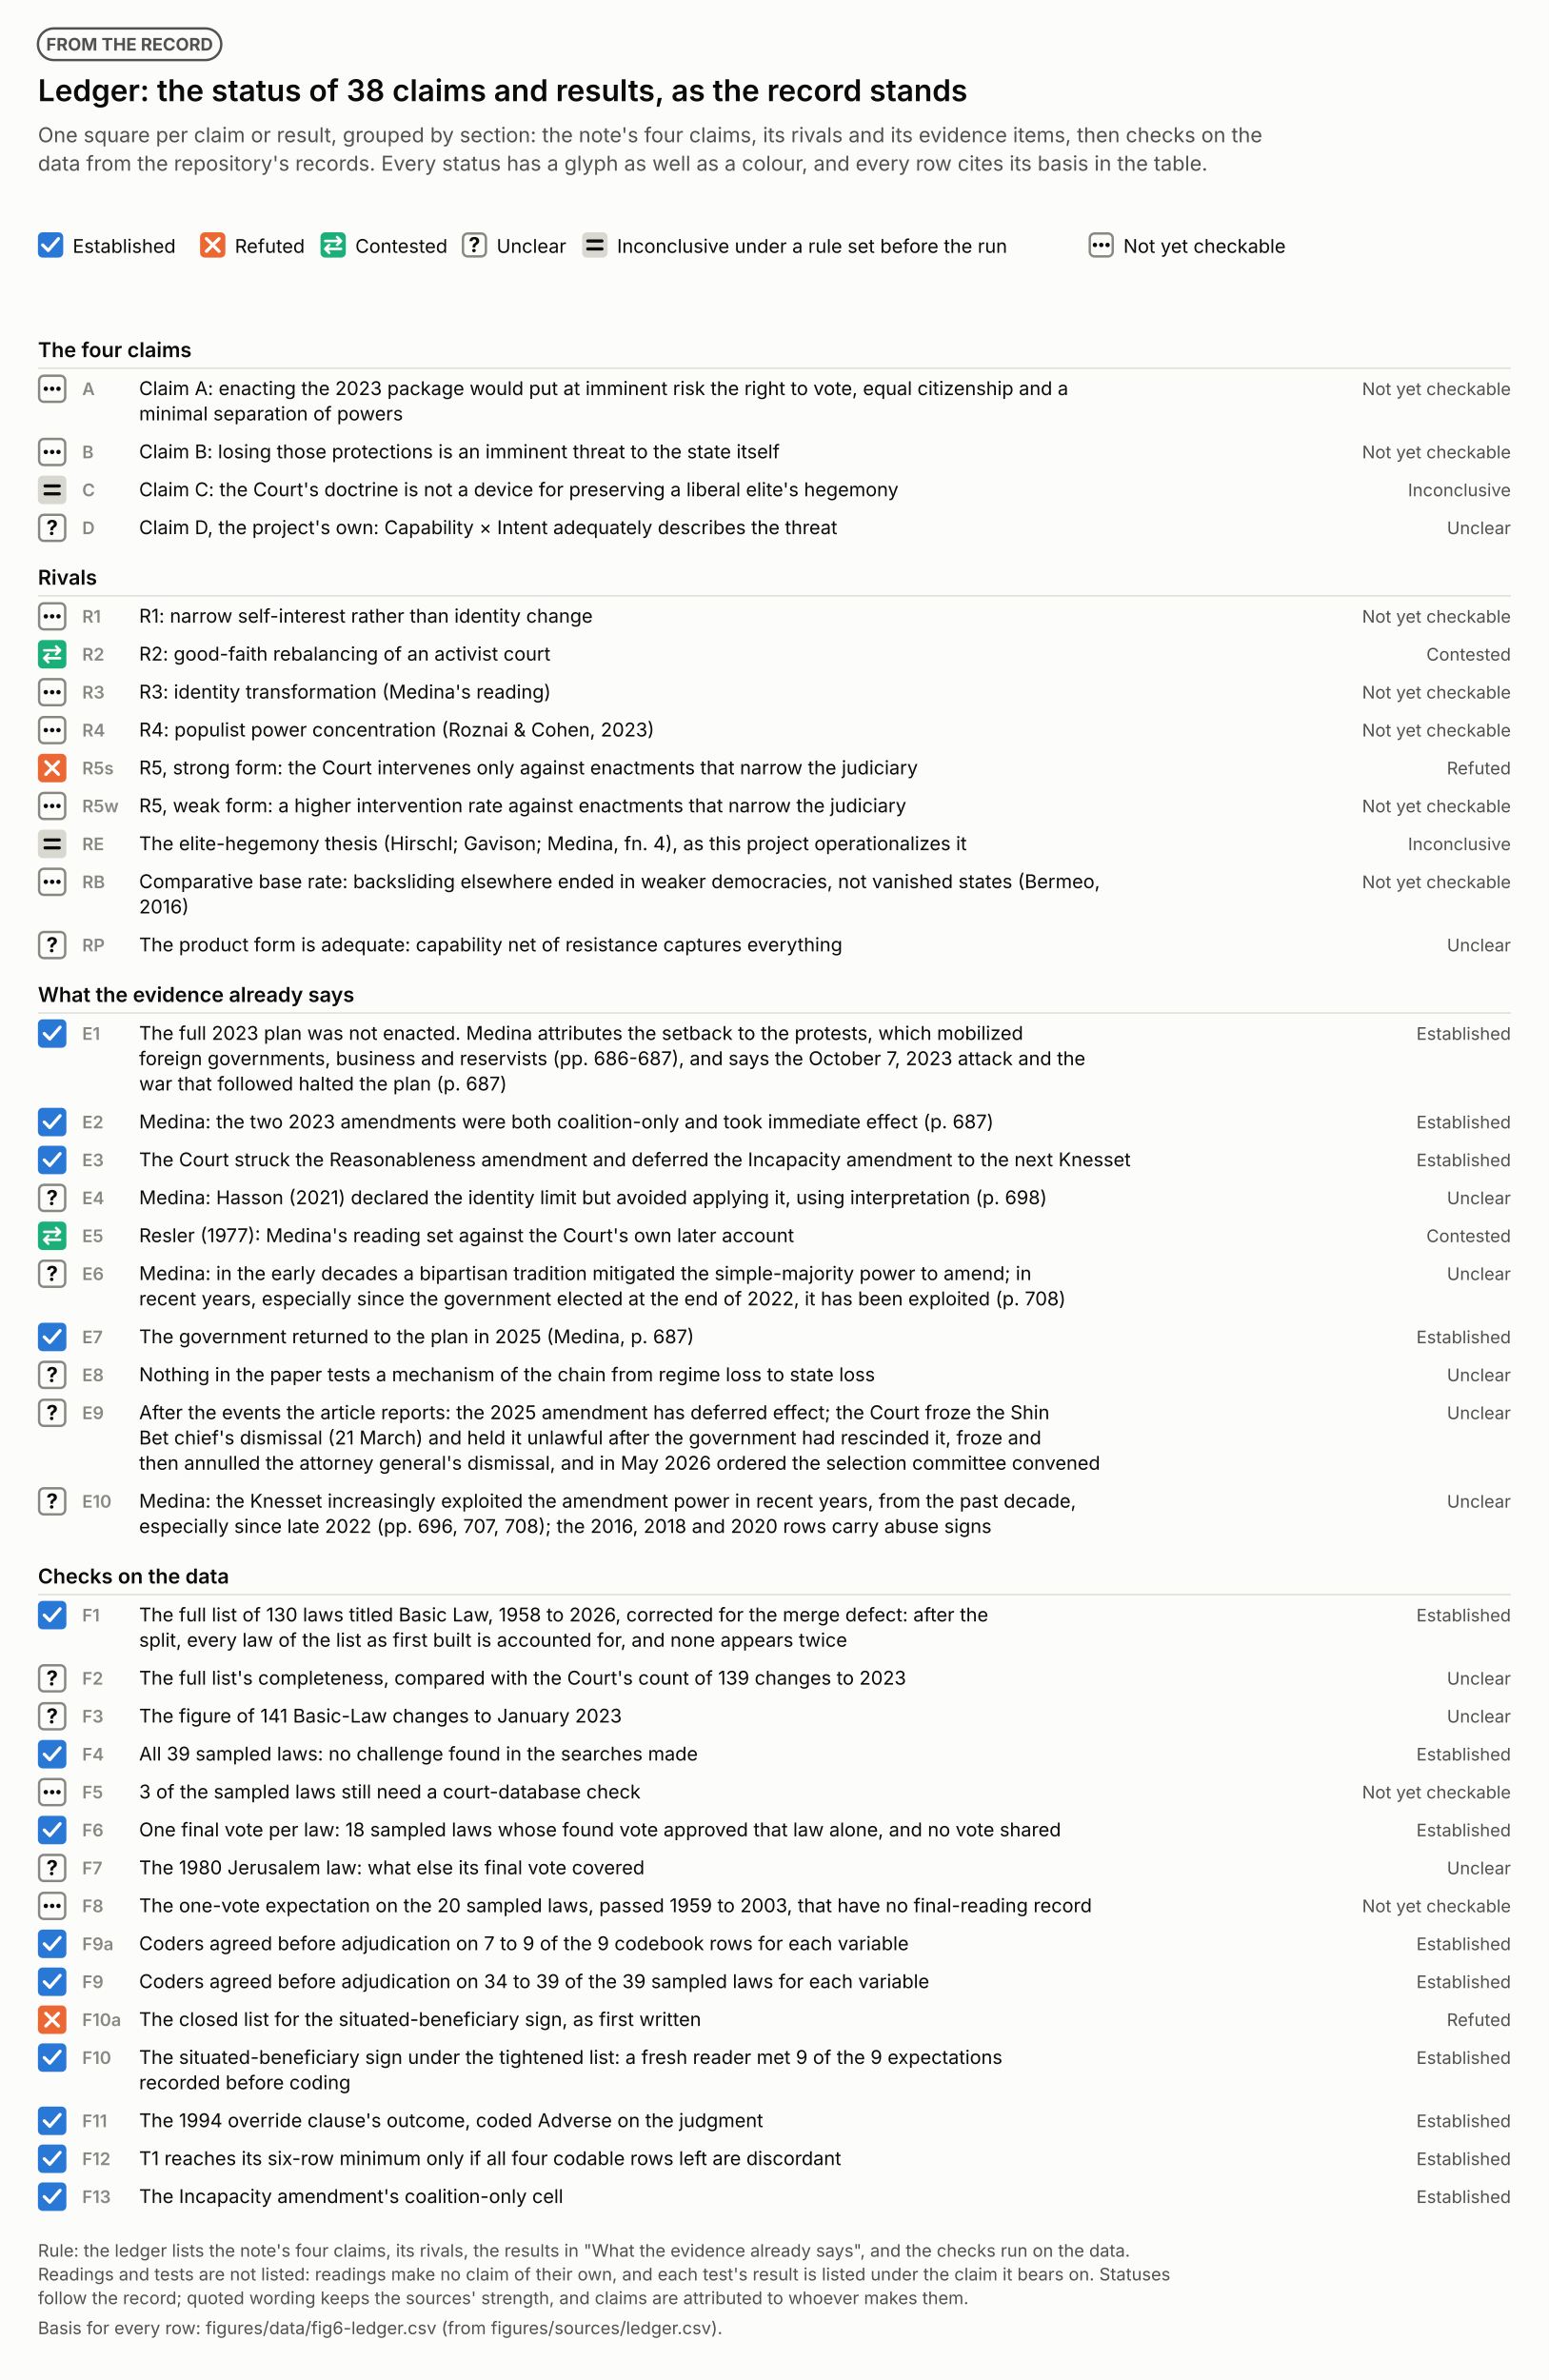
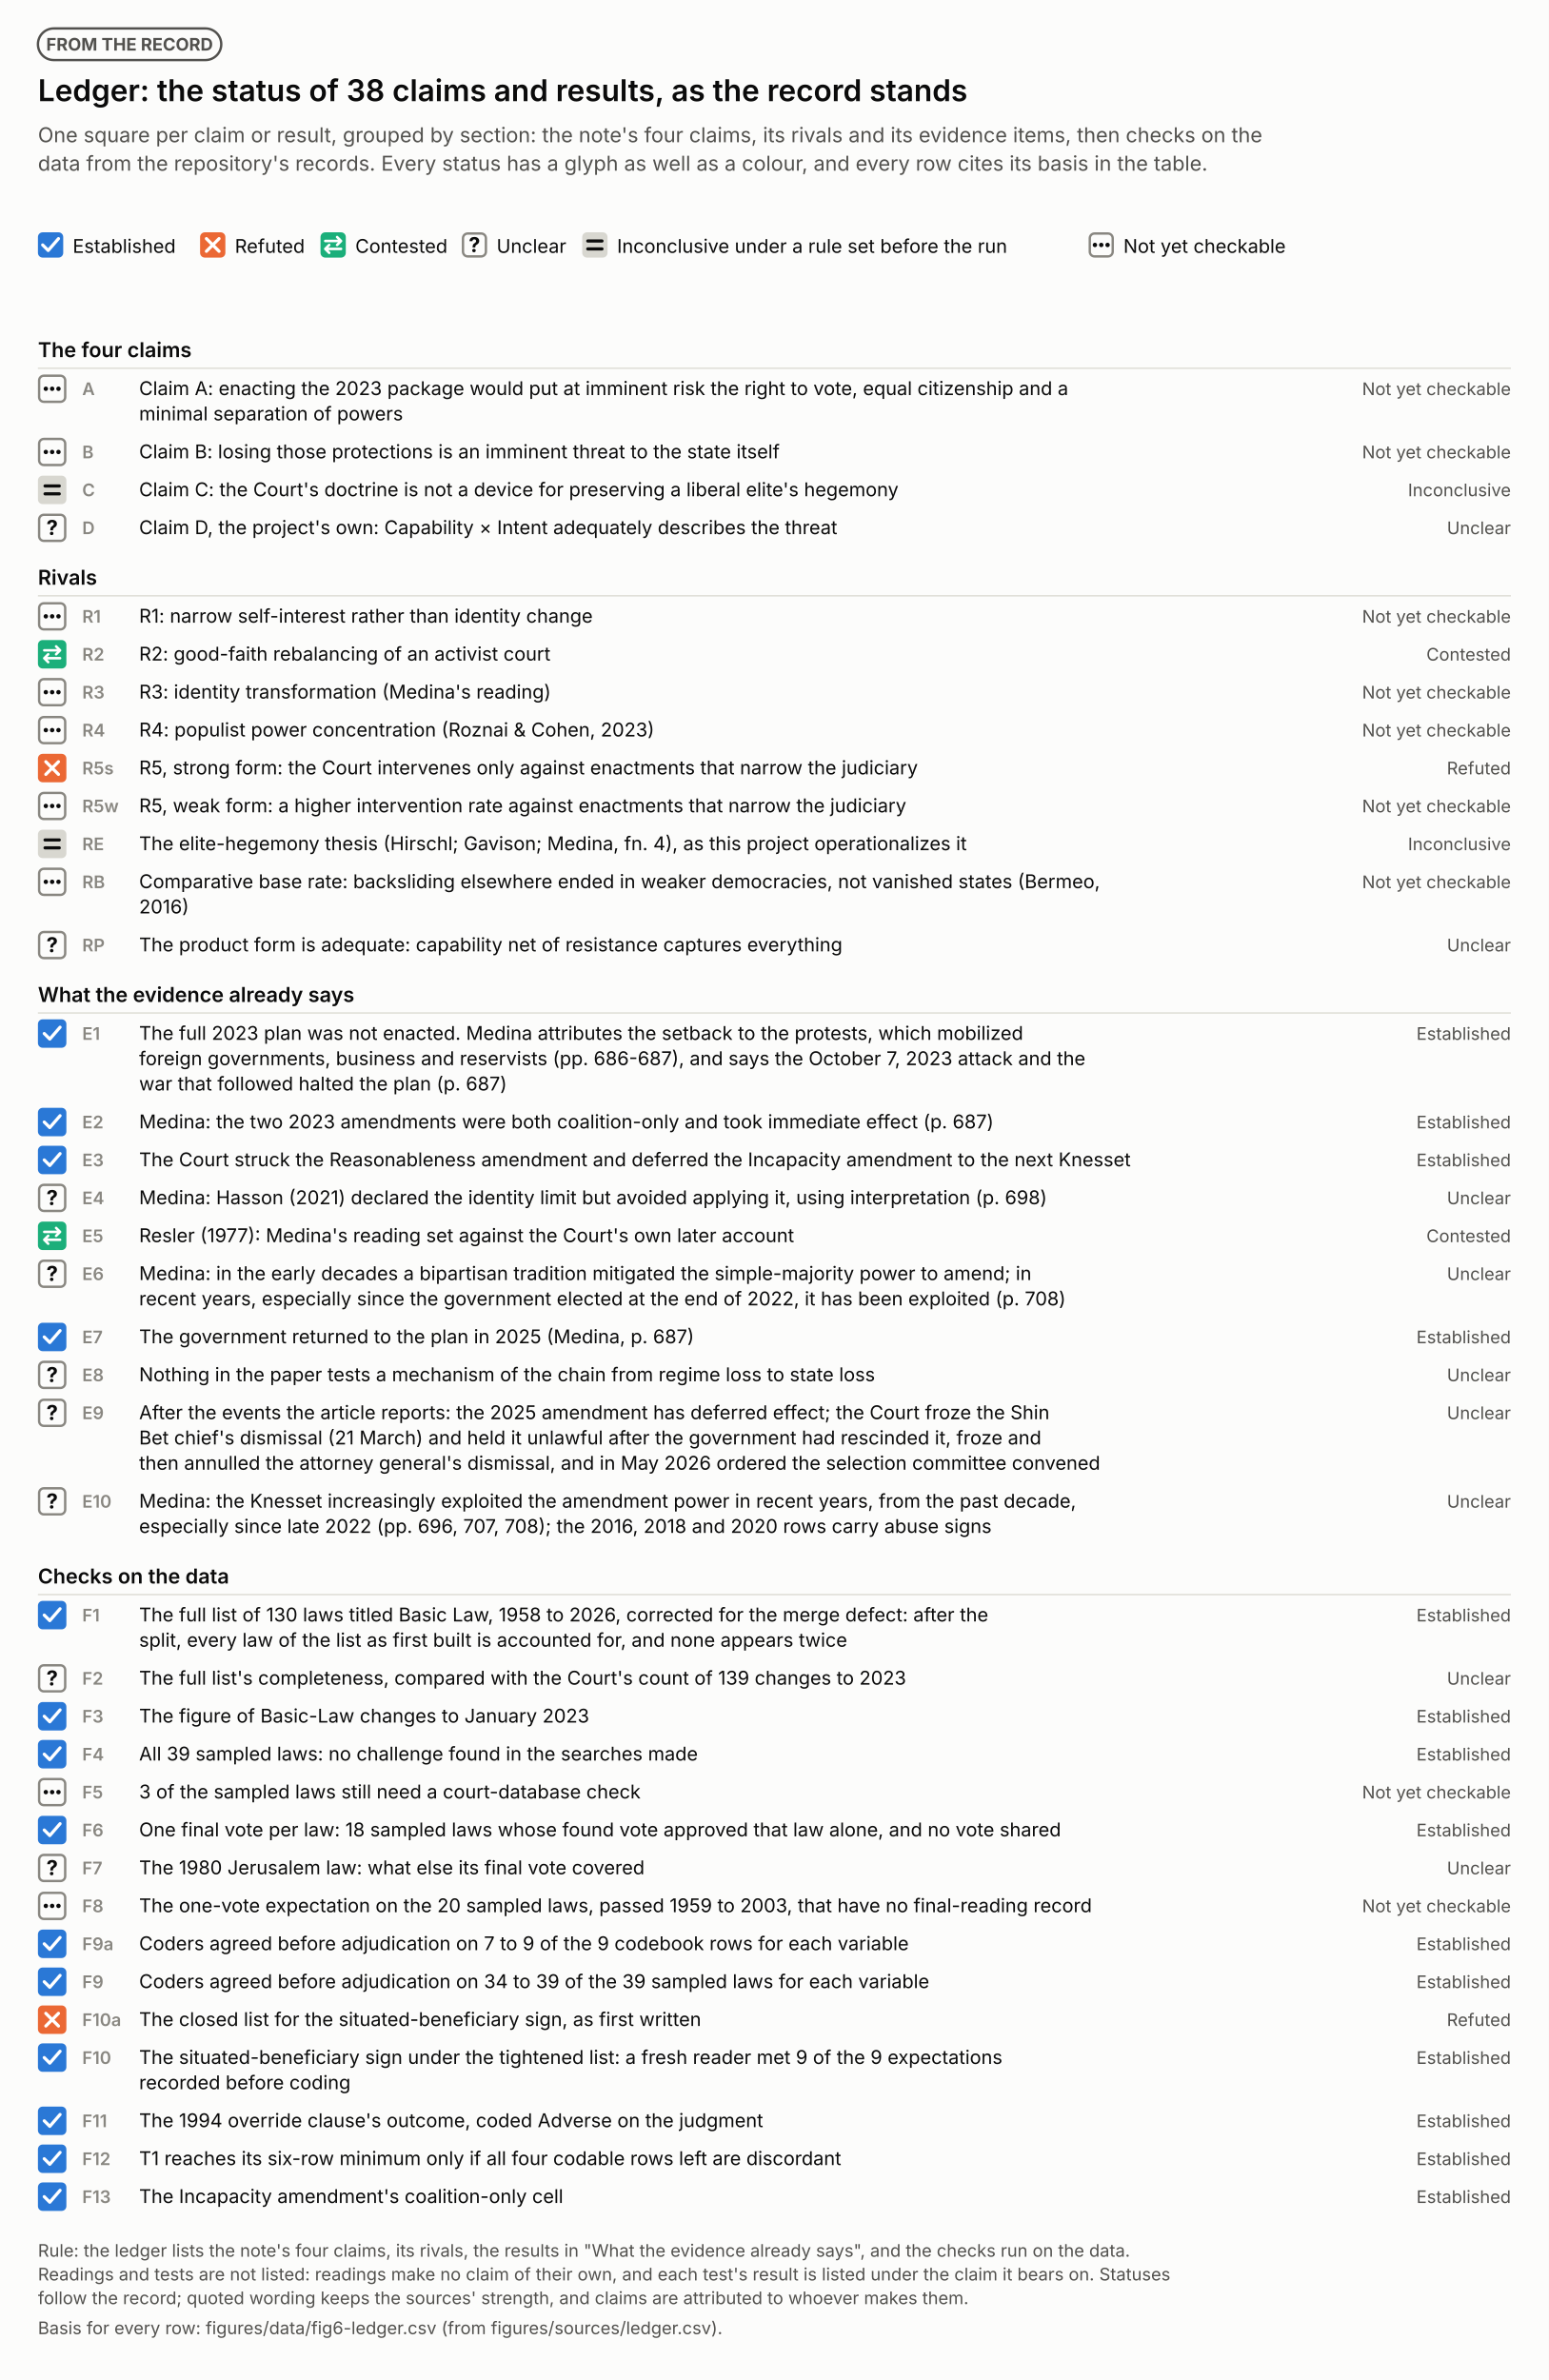
<svg xmlns="http://www.w3.org/2000/svg" width="980" height="1506" viewBox="0 0 980 1506" role="img" aria-labelledby="t d" font-family="system-ui, -apple-system, 'Segoe UI', sans-serif">
  <rect width="980" height="1506" fill="#fcfcfb" />
  <rect x="24" y="18" width="116" height="20" rx="10" fill="none" stroke="#52514e" stroke-width="1.5" />
  <text x="82.0" y="32.0" font-size="11" font-weight="bold" text-anchor="middle" fill="#52514e">FROM THE RECORD</text>
  <text x="24.0" y="64.0" font-size="19" font-weight="600" text-anchor="start" fill="#0b0b0b">Ledger: the status of 38 claims and results, as the record stands</text>
  <text x="24.0" y="90.0" font-size="13" font-weight="normal" text-anchor="start" fill="#52514e">One square per claim or result, grouped by section: the note's four claims, its rivals and its evidence items, then checks on the</text>
  <text x="24.0" y="108.0" font-size="13" font-weight="normal" text-anchor="start" fill="#52514e">data from the repository's records. Every status has a glyph as well as a colour, and every row cites its basis in the table.</text>
  <rect x="24" y="147" width="16" height="16" rx="3" fill="#2a78d6" />
  <polyline points="27.0,155.0 30.5,158.5 37.0,151.0" fill="none" stroke="#ffffff" stroke-width="2" stroke-linecap="round" stroke-linejoin="round" />
  <text x="46.0" y="160.0" font-size="12" font-weight="normal" text-anchor="start" fill="#0b0b0b">Established</text>
  <rect x="126.6" y="147" width="16" height="16" rx="3" fill="#eb6834" />
  <path d="M130.6,151.0L138.6,159.0M138.6,151.0L130.6,159.0" stroke="#ffffff" stroke-width="2" stroke-linecap="round" />
  <text x="148.6" y="160.0" font-size="12" font-weight="normal" text-anchor="start" fill="#0b0b0b">Refuted</text>
  <rect x="202.8" y="147" width="16" height="16" rx="3" fill="#1baf7a" />
  <path d="M205.8,152.5H215.8M213.3,150.0L215.8,152.5L213.3,155.0M215.8,157.5H205.8M208.3,155.0L205.8,157.5L208.3,160.0" stroke="#ffffff" stroke-width="1.6" fill="none" stroke-linecap="round" stroke-linejoin="round" />
  <text x="224.8" y="160.0" font-size="12" font-weight="normal" text-anchor="start" fill="#0b0b0b">Contested</text>
  <rect x="292.95" y="147.75" width="14.5" height="14.5" rx="3" fill="none" stroke="#898781" stroke-width="1.5" />
  <text x="300.2" y="159.5" font-size="13" font-weight="bold" text-anchor="middle" fill="#0b0b0b">?</text>
  <text x="314.2" y="160.0" font-size="12" font-weight="normal" text-anchor="start" fill="#0b0b0b">Unclear</text>
  <rect x="368.4" y="147" width="16" height="16" rx="3" fill="#d8d7d0" />
  <path d="M371.9,152.5H380.9M371.9,157.5H380.9" stroke="#0b0b0b" stroke-width="2" stroke-linecap="round" />
  <text x="390.4" y="160.0" font-size="12" font-weight="normal" text-anchor="start" fill="#0b0b0b">Inconclusive under a rule set before the run</text>
  <rect x="689.55" y="147.75" width="14.5" height="14.5" rx="3" fill="none" stroke="#898781" stroke-width="1.5" />
  <circle cx="692.8" cy="155.0" r="1.4" fill="#0b0b0b" />
  <circle cx="696.8" cy="155.0" r="1.4" fill="#0b0b0b" />
  <circle cx="700.8" cy="155.0" r="1.4" fill="#0b0b0b" />
  <text x="710.8" y="160.0" font-size="12" font-weight="normal" text-anchor="start" fill="#0b0b0b">Not yet checkable</text>
  <text x="24.0" y="226.0" font-size="13" font-weight="600" text-anchor="start" fill="#0b0b0b">The four claims</text>
  <line x1="24" x2="956" y1="233" y2="233" stroke="#e1e0d9" />
  <rect x="24.75" y="237.75" width="16.5" height="16.5" rx="3" fill="none" stroke="#898781" stroke-width="1.5" />
  <circle cx="29.0" cy="246.0" r="1.4" fill="#0b0b0b" />
  <circle cx="33.0" cy="246.0" r="1.4" fill="#0b0b0b" />
  <circle cx="37.0" cy="246.0" r="1.4" fill="#0b0b0b" />
  <text x="52.0" y="250.0" font-size="11" font-weight="600" text-anchor="start" fill="#898781">A</text>
  <text x="88.0" y="250.0" font-size="12" font-weight="normal" text-anchor="start" fill="#0b0b0b">Claim A: enacting the 2023 package would put at imminent risk the right to vote, equal citizenship and a</text>
  <text x="88.0" y="266.0" font-size="12" font-weight="normal" text-anchor="start" fill="#0b0b0b">minimal separation of powers</text>
  <text x="956.0" y="250.0" font-size="11" font-weight="normal" text-anchor="end" fill="#52514e">Not yet checkable</text>
  <rect x="24.75" y="277.75" width="16.5" height="16.5" rx="3" fill="none" stroke="#898781" stroke-width="1.5" />
  <circle cx="29.0" cy="286.0" r="1.4" fill="#0b0b0b" />
  <circle cx="33.0" cy="286.0" r="1.4" fill="#0b0b0b" />
  <circle cx="37.0" cy="286.0" r="1.4" fill="#0b0b0b" />
  <text x="52.0" y="290.0" font-size="11" font-weight="600" text-anchor="start" fill="#898781">B</text>
  <text x="88.0" y="290.0" font-size="12" font-weight="normal" text-anchor="start" fill="#0b0b0b">Claim B: losing those protections is an imminent threat to the state itself</text>
  <text x="956.0" y="290.0" font-size="11" font-weight="normal" text-anchor="end" fill="#52514e">Not yet checkable</text>
  <rect x="24" y="301" width="18" height="18" rx="3" fill="#d8d7d0" />
  <path d="M28.5,307.5H37.5M28.5,312.5H37.5" stroke="#0b0b0b" stroke-width="2" stroke-linecap="round" />
  <text x="52.0" y="314.0" font-size="11" font-weight="600" text-anchor="start" fill="#898781">C</text>
  <text x="88.0" y="314.0" font-size="12" font-weight="normal" text-anchor="start" fill="#0b0b0b">Claim C: the Court's doctrine is not a device for preserving a liberal elite's hegemony</text>
  <text x="956.0" y="314.0" font-size="11" font-weight="normal" text-anchor="end" fill="#52514e">Inconclusive</text>
  <rect x="24.75" y="325.75" width="16.5" height="16.5" rx="3" fill="none" stroke="#898781" stroke-width="1.5" />
  <text x="33.0" y="338.5" font-size="13" font-weight="bold" text-anchor="middle" fill="#0b0b0b">?</text>
  <text x="52.0" y="338.0" font-size="11" font-weight="600" text-anchor="start" fill="#898781">D</text>
  <text x="88.0" y="338.0" font-size="12" font-weight="normal" text-anchor="start" fill="#0b0b0b">Claim D, the project's own: Capability × Intent adequately describes the threat</text>
  <text x="956.0" y="338.0" font-size="11" font-weight="normal" text-anchor="end" fill="#52514e">Unclear</text>
  <text x="24.0" y="370.0" font-size="13" font-weight="600" text-anchor="start" fill="#0b0b0b">Rivals</text>
  <line x1="24" x2="956" y1="377" y2="377" stroke="#e1e0d9" />
  <rect x="24.75" y="381.75" width="16.5" height="16.5" rx="3" fill="none" stroke="#898781" stroke-width="1.5" />
  <circle cx="29.0" cy="390.0" r="1.4" fill="#0b0b0b" />
  <circle cx="33.0" cy="390.0" r="1.4" fill="#0b0b0b" />
  <circle cx="37.0" cy="390.0" r="1.4" fill="#0b0b0b" />
  <text x="52.0" y="394.0" font-size="11" font-weight="600" text-anchor="start" fill="#898781">R1</text>
  <text x="88.0" y="394.0" font-size="12" font-weight="normal" text-anchor="start" fill="#0b0b0b">R1: narrow self-interest rather than identity change</text>
  <text x="956.0" y="394.0" font-size="11" font-weight="normal" text-anchor="end" fill="#52514e">Not yet checkable</text>
  <rect x="24" y="405" width="18" height="18" rx="3" fill="#1baf7a" />
  <path d="M28.0,411.5H38.0M35.5,409.0L38.0,411.5L35.5,414.0M38.0,416.5H28.0M30.5,414.0L28.0,416.5L30.5,419.0" stroke="#ffffff" stroke-width="1.6" fill="none" stroke-linecap="round" stroke-linejoin="round" />
  <text x="52.0" y="418.0" font-size="11" font-weight="600" text-anchor="start" fill="#898781">R2</text>
  <text x="88.0" y="418.0" font-size="12" font-weight="normal" text-anchor="start" fill="#0b0b0b">R2: good-faith rebalancing of an activist court</text>
  <text x="956.0" y="418.0" font-size="11" font-weight="normal" text-anchor="end" fill="#52514e">Contested</text>
  <rect x="24.75" y="429.75" width="16.5" height="16.5" rx="3" fill="none" stroke="#898781" stroke-width="1.5" />
  <circle cx="29.0" cy="438.0" r="1.4" fill="#0b0b0b" />
  <circle cx="33.0" cy="438.0" r="1.4" fill="#0b0b0b" />
  <circle cx="37.0" cy="438.0" r="1.4" fill="#0b0b0b" />
  <text x="52.0" y="442.0" font-size="11" font-weight="600" text-anchor="start" fill="#898781">R3</text>
  <text x="88.0" y="442.0" font-size="12" font-weight="normal" text-anchor="start" fill="#0b0b0b">R3: identity transformation (Medina's reading)</text>
  <text x="956.0" y="442.0" font-size="11" font-weight="normal" text-anchor="end" fill="#52514e">Not yet checkable</text>
  <rect x="24.75" y="453.75" width="16.5" height="16.5" rx="3" fill="none" stroke="#898781" stroke-width="1.5" />
  <circle cx="29.0" cy="462.0" r="1.4" fill="#0b0b0b" />
  <circle cx="33.0" cy="462.0" r="1.4" fill="#0b0b0b" />
  <circle cx="37.0" cy="462.0" r="1.4" fill="#0b0b0b" />
  <text x="52.0" y="466.0" font-size="11" font-weight="600" text-anchor="start" fill="#898781">R4</text>
  <text x="88.0" y="466.0" font-size="12" font-weight="normal" text-anchor="start" fill="#0b0b0b">R4: populist power concentration (Roznai &amp; Cohen, 2023)</text>
  <text x="956.0" y="466.0" font-size="11" font-weight="normal" text-anchor="end" fill="#52514e">Not yet checkable</text>
  <rect x="24" y="477" width="18" height="18" rx="3" fill="#eb6834" />
  <path d="M29.0,482.0L37.0,490.0M37.0,482.0L29.0,490.0" stroke="#ffffff" stroke-width="2" stroke-linecap="round" />
  <text x="52.0" y="490.0" font-size="11" font-weight="600" text-anchor="start" fill="#898781">R5s</text>
  <text x="88.0" y="490.0" font-size="12" font-weight="normal" text-anchor="start" fill="#0b0b0b">R5, strong form: the Court intervenes only against enactments that narrow the judiciary</text>
  <text x="956.0" y="490.0" font-size="11" font-weight="normal" text-anchor="end" fill="#52514e">Refuted</text>
  <rect x="24.75" y="501.75" width="16.5" height="16.5" rx="3" fill="none" stroke="#898781" stroke-width="1.5" />
  <circle cx="29.0" cy="510.0" r="1.4" fill="#0b0b0b" />
  <circle cx="33.0" cy="510.0" r="1.4" fill="#0b0b0b" />
  <circle cx="37.0" cy="510.0" r="1.4" fill="#0b0b0b" />
  <text x="52.0" y="514.0" font-size="11" font-weight="600" text-anchor="start" fill="#898781">R5w</text>
  <text x="88.0" y="514.0" font-size="12" font-weight="normal" text-anchor="start" fill="#0b0b0b">R5, weak form: a higher intervention rate against enactments that narrow the judiciary</text>
  <text x="956.0" y="514.0" font-size="11" font-weight="normal" text-anchor="end" fill="#52514e">Not yet checkable</text>
  <rect x="24" y="525" width="18" height="18" rx="3" fill="#d8d7d0" />
  <path d="M28.5,531.5H37.5M28.5,536.5H37.5" stroke="#0b0b0b" stroke-width="2" stroke-linecap="round" />
  <text x="52.0" y="538.0" font-size="11" font-weight="600" text-anchor="start" fill="#898781">RE</text>
  <text x="88.0" y="538.0" font-size="12" font-weight="normal" text-anchor="start" fill="#0b0b0b">The elite-hegemony thesis (Hirschl; Gavison; Medina, fn. 4), as this project operationalizes it</text>
  <text x="956.0" y="538.0" font-size="11" font-weight="normal" text-anchor="end" fill="#52514e">Inconclusive</text>
  <rect x="24.75" y="549.75" width="16.5" height="16.5" rx="3" fill="none" stroke="#898781" stroke-width="1.5" />
  <circle cx="29.0" cy="558.0" r="1.4" fill="#0b0b0b" />
  <circle cx="33.0" cy="558.0" r="1.4" fill="#0b0b0b" />
  <circle cx="37.0" cy="558.0" r="1.4" fill="#0b0b0b" />
  <text x="52.0" y="562.0" font-size="11" font-weight="600" text-anchor="start" fill="#898781">RB</text>
  <text x="88.0" y="562.0" font-size="12" font-weight="normal" text-anchor="start" fill="#0b0b0b">Comparative base rate: backsliding elsewhere ended in weaker democracies, not vanished states (Bermeo,</text>
  <text x="88.0" y="578.0" font-size="12" font-weight="normal" text-anchor="start" fill="#0b0b0b">2016)</text>
  <text x="956.0" y="562.0" font-size="11" font-weight="normal" text-anchor="end" fill="#52514e">Not yet checkable</text>
  <rect x="24.75" y="589.75" width="16.5" height="16.5" rx="3" fill="none" stroke="#898781" stroke-width="1.5" />
  <text x="33.0" y="602.5" font-size="13" font-weight="bold" text-anchor="middle" fill="#0b0b0b">?</text>
  <text x="52.0" y="602.0" font-size="11" font-weight="600" text-anchor="start" fill="#898781">RP</text>
  <text x="88.0" y="602.0" font-size="12" font-weight="normal" text-anchor="start" fill="#0b0b0b">The product form is adequate: capability net of resistance captures everything</text>
  <text x="956.0" y="602.0" font-size="11" font-weight="normal" text-anchor="end" fill="#52514e">Unclear</text>
  <text x="24.0" y="634.0" font-size="13" font-weight="600" text-anchor="start" fill="#0b0b0b">What the evidence already says</text>
  <line x1="24" x2="956" y1="641" y2="641" stroke="#e1e0d9" />
  <rect x="24" y="645" width="18" height="18" rx="3" fill="#2a78d6" />
  <polyline points="28.0,654.0 31.5,657.5 38.0,650.0" fill="none" stroke="#ffffff" stroke-width="2" stroke-linecap="round" stroke-linejoin="round" />
  <text x="52.0" y="658.0" font-size="11" font-weight="600" text-anchor="start" fill="#898781">E1</text>
  <text x="88.0" y="658.0" font-size="12" font-weight="normal" text-anchor="start" fill="#0b0b0b">The full 2023 plan was not enacted. Medina attributes the setback to the protests, which mobilized</text>
  <text x="88.0" y="674.0" font-size="12" font-weight="normal" text-anchor="start" fill="#0b0b0b">foreign governments, business and reservists (pp. 686-687), and says the October 7, 2023 attack and the</text>
  <text x="88.0" y="690.0" font-size="12" font-weight="normal" text-anchor="start" fill="#0b0b0b">war that followed halted the plan (p. 687)</text>
  <text x="956.0" y="658.0" font-size="11" font-weight="normal" text-anchor="end" fill="#52514e">Established</text>
  <rect x="24" y="701" width="18" height="18" rx="3" fill="#2a78d6" />
  <polyline points="28.0,710.0 31.5,713.5 38.0,706.0" fill="none" stroke="#ffffff" stroke-width="2" stroke-linecap="round" stroke-linejoin="round" />
  <text x="52.0" y="714.0" font-size="11" font-weight="600" text-anchor="start" fill="#898781">E2</text>
  <text x="88.0" y="714.0" font-size="12" font-weight="normal" text-anchor="start" fill="#0b0b0b">Medina: the two 2023 amendments were both coalition-only and took immediate effect (p. 687)</text>
  <text x="956.0" y="714.0" font-size="11" font-weight="normal" text-anchor="end" fill="#52514e">Established</text>
  <rect x="24" y="725" width="18" height="18" rx="3" fill="#2a78d6" />
  <polyline points="28.0,734.0 31.5,737.5 38.0,730.0" fill="none" stroke="#ffffff" stroke-width="2" stroke-linecap="round" stroke-linejoin="round" />
  <text x="52.0" y="738.0" font-size="11" font-weight="600" text-anchor="start" fill="#898781">E3</text>
  <text x="88.0" y="738.0" font-size="12" font-weight="normal" text-anchor="start" fill="#0b0b0b">The Court struck the Reasonableness amendment and deferred the Incapacity amendment to the next Knesset</text>
  <text x="956.0" y="738.0" font-size="11" font-weight="normal" text-anchor="end" fill="#52514e">Established</text>
  <rect x="24.75" y="749.75" width="16.5" height="16.5" rx="3" fill="none" stroke="#898781" stroke-width="1.5" />
  <text x="33.0" y="762.5" font-size="13" font-weight="bold" text-anchor="middle" fill="#0b0b0b">?</text>
  <text x="52.0" y="762.0" font-size="11" font-weight="600" text-anchor="start" fill="#898781">E4</text>
  <text x="88.0" y="762.0" font-size="12" font-weight="normal" text-anchor="start" fill="#0b0b0b">Medina: Hasson (2021) declared the identity limit but avoided applying it, using interpretation (p. 698)</text>
  <text x="956.0" y="762.0" font-size="11" font-weight="normal" text-anchor="end" fill="#52514e">Unclear</text>
  <rect x="24" y="773" width="18" height="18" rx="3" fill="#1baf7a" />
  <path d="M28.0,779.5H38.0M35.5,777.0L38.0,779.5L35.5,782.0M38.0,784.5H28.0M30.5,782.0L28.0,784.5L30.5,787.0" stroke="#ffffff" stroke-width="1.6" fill="none" stroke-linecap="round" stroke-linejoin="round" />
  <text x="52.0" y="786.0" font-size="11" font-weight="600" text-anchor="start" fill="#898781">E5</text>
  <text x="88.0" y="786.0" font-size="12" font-weight="normal" text-anchor="start" fill="#0b0b0b">Resler (1977): Medina's reading set against the Court's own later account</text>
  <text x="956.0" y="786.0" font-size="11" font-weight="normal" text-anchor="end" fill="#52514e">Contested</text>
  <rect x="24.75" y="797.75" width="16.5" height="16.5" rx="3" fill="none" stroke="#898781" stroke-width="1.5" />
  <text x="33.0" y="810.5" font-size="13" font-weight="bold" text-anchor="middle" fill="#0b0b0b">?</text>
  <text x="52.0" y="810.0" font-size="11" font-weight="600" text-anchor="start" fill="#898781">E6</text>
  <text x="88.0" y="810.0" font-size="12" font-weight="normal" text-anchor="start" fill="#0b0b0b">Medina: in the early decades a bipartisan tradition mitigated the simple-majority power to amend; in</text>
  <text x="88.0" y="826.0" font-size="12" font-weight="normal" text-anchor="start" fill="#0b0b0b">recent years, especially since the government elected at the end of 2022, it has been exploited (p. 708)</text>
  <text x="956.0" y="810.0" font-size="11" font-weight="normal" text-anchor="end" fill="#52514e">Unclear</text>
  <rect x="24" y="837" width="18" height="18" rx="3" fill="#2a78d6" />
  <polyline points="28.0,846.0 31.5,849.5 38.0,842.0" fill="none" stroke="#ffffff" stroke-width="2" stroke-linecap="round" stroke-linejoin="round" />
  <text x="52.0" y="850.0" font-size="11" font-weight="600" text-anchor="start" fill="#898781">E7</text>
  <text x="88.0" y="850.0" font-size="12" font-weight="normal" text-anchor="start" fill="#0b0b0b">The government returned to the plan in 2025 (Medina, p. 687)</text>
  <text x="956.0" y="850.0" font-size="11" font-weight="normal" text-anchor="end" fill="#52514e">Established</text>
  <rect x="24.75" y="861.75" width="16.5" height="16.5" rx="3" fill="none" stroke="#898781" stroke-width="1.5" />
  <text x="33.0" y="874.5" font-size="13" font-weight="bold" text-anchor="middle" fill="#0b0b0b">?</text>
  <text x="52.0" y="874.0" font-size="11" font-weight="600" text-anchor="start" fill="#898781">E8</text>
  <text x="88.0" y="874.0" font-size="12" font-weight="normal" text-anchor="start" fill="#0b0b0b">Nothing in the paper tests a mechanism of the chain from regime loss to state loss</text>
  <text x="956.0" y="874.0" font-size="11" font-weight="normal" text-anchor="end" fill="#52514e">Unclear</text>
  <rect x="24.75" y="885.75" width="16.5" height="16.5" rx="3" fill="none" stroke="#898781" stroke-width="1.5" />
  <text x="33.0" y="898.5" font-size="13" font-weight="bold" text-anchor="middle" fill="#0b0b0b">?</text>
  <text x="52.0" y="898.0" font-size="11" font-weight="600" text-anchor="start" fill="#898781">E9</text>
  <text x="88.0" y="898.0" font-size="12" font-weight="normal" text-anchor="start" fill="#0b0b0b">After the events the article reports: the 2025 amendment has deferred effect; the Court froze the Shin</text>
  <text x="88.0" y="914.0" font-size="12" font-weight="normal" text-anchor="start" fill="#0b0b0b">Bet chief's dismissal (21 March) and held it unlawful after the government had rescinded it, froze and</text>
  <text x="88.0" y="930.0" font-size="12" font-weight="normal" text-anchor="start" fill="#0b0b0b">then annulled the attorney general's dismissal, and in May 2026 ordered the selection committee convened</text>
  <text x="956.0" y="898.0" font-size="11" font-weight="normal" text-anchor="end" fill="#52514e">Unclear</text>
  <rect x="24.75" y="941.75" width="16.5" height="16.5" rx="3" fill="none" stroke="#898781" stroke-width="1.5" />
  <text x="33.0" y="954.5" font-size="13" font-weight="bold" text-anchor="middle" fill="#0b0b0b">?</text>
  <text x="52.0" y="954.0" font-size="11" font-weight="600" text-anchor="start" fill="#898781">E10</text>
  <text x="88.0" y="954.0" font-size="12" font-weight="normal" text-anchor="start" fill="#0b0b0b">Medina: the Knesset increasingly exploited the amendment power in recent years, from the past decade,</text>
  <text x="88.0" y="970.0" font-size="12" font-weight="normal" text-anchor="start" fill="#0b0b0b">especially since late 2022 (pp. 696, 707, 708); the 2016, 2018 and 2020 rows carry abuse signs</text>
  <text x="956.0" y="954.0" font-size="11" font-weight="normal" text-anchor="end" fill="#52514e">Unclear</text>
  <text x="24.0" y="1002.0" font-size="13" font-weight="600" text-anchor="start" fill="#0b0b0b">Checks on the data</text>
  <line x1="24" x2="956" y1="1009" y2="1009" stroke="#e1e0d9" />
  <rect x="24" y="1013" width="18" height="18" rx="3" fill="#2a78d6" />
  <polyline points="28.0,1022.0 31.5,1025.5 38.0,1018.0" fill="none" stroke="#ffffff" stroke-width="2" stroke-linecap="round" stroke-linejoin="round" />
  <text x="52.0" y="1026.0" font-size="11" font-weight="600" text-anchor="start" fill="#898781">F1</text>
  <text x="88.0" y="1026.0" font-size="12" font-weight="normal" text-anchor="start" fill="#0b0b0b">The full list of 130 laws titled Basic Law, 1958 to 2026, corrected for the merge defect: after the</text>
  <text x="88.0" y="1042.0" font-size="12" font-weight="normal" text-anchor="start" fill="#0b0b0b">split, every law of the list as first built is accounted for, and none appears twice</text>
  <text x="956.0" y="1026.0" font-size="11" font-weight="normal" text-anchor="end" fill="#52514e">Established</text>
  <rect x="24.75" y="1053.75" width="16.5" height="16.5" rx="3" fill="none" stroke="#898781" stroke-width="1.5" />
  <text x="33.0" y="1066.5" font-size="13" font-weight="bold" text-anchor="middle" fill="#0b0b0b">?</text>
  <text x="52.0" y="1066.0" font-size="11" font-weight="600" text-anchor="start" fill="#898781">F2</text>
  <text x="88.0" y="1066.0" font-size="12" font-weight="normal" text-anchor="start" fill="#0b0b0b">The full list's completeness, compared with the Court's count of 139 changes to 2023</text>
  <text x="956.0" y="1066.0" font-size="11" font-weight="normal" text-anchor="end" fill="#52514e">Unclear</text>
-   <rect x="24.75" y="1077.75" width="16.5" height="16.5" rx="3" fill="none" stroke="#898781" stroke-width="1.5" />
-   <text x="33.0" y="1090.5" font-size="13" font-weight="bold" text-anchor="middle" fill="#0b0b0b">?</text>
+   <rect x="24" y="1077" width="18" height="18" rx="3" fill="#2a78d6" />
+   <polyline points="28.0,1086.0 31.5,1089.5 38.0,1082.0" fill="none" stroke="#ffffff" stroke-width="2" stroke-linecap="round" stroke-linejoin="round" />
  <text x="52.0" y="1090.0" font-size="11" font-weight="600" text-anchor="start" fill="#898781">F3</text>
-   <text x="88.0" y="1090.0" font-size="12" font-weight="normal" text-anchor="start" fill="#0b0b0b">The figure of 141 Basic-Law changes to January 2023</text>
-   <text x="956.0" y="1090.0" font-size="11" font-weight="normal" text-anchor="end" fill="#52514e">Unclear</text>
+   <text x="88.0" y="1090.0" font-size="12" font-weight="normal" text-anchor="start" fill="#0b0b0b">The figure of Basic-Law changes to January 2023</text>
+   <text x="956.0" y="1090.0" font-size="11" font-weight="normal" text-anchor="end" fill="#52514e">Established</text>
  <rect x="24" y="1101" width="18" height="18" rx="3" fill="#2a78d6" />
  <polyline points="28.0,1110.0 31.5,1113.5 38.0,1106.0" fill="none" stroke="#ffffff" stroke-width="2" stroke-linecap="round" stroke-linejoin="round" />
  <text x="52.0" y="1114.0" font-size="11" font-weight="600" text-anchor="start" fill="#898781">F4</text>
  <text x="88.0" y="1114.0" font-size="12" font-weight="normal" text-anchor="start" fill="#0b0b0b">All 39 sampled laws: no challenge found in the searches made</text>
  <text x="956.0" y="1114.0" font-size="11" font-weight="normal" text-anchor="end" fill="#52514e">Established</text>
  <rect x="24.75" y="1125.75" width="16.5" height="16.5" rx="3" fill="none" stroke="#898781" stroke-width="1.5" />
  <circle cx="29.0" cy="1134.0" r="1.4" fill="#0b0b0b" />
  <circle cx="33.0" cy="1134.0" r="1.4" fill="#0b0b0b" />
  <circle cx="37.0" cy="1134.0" r="1.4" fill="#0b0b0b" />
  <text x="52.0" y="1138.0" font-size="11" font-weight="600" text-anchor="start" fill="#898781">F5</text>
  <text x="88.0" y="1138.0" font-size="12" font-weight="normal" text-anchor="start" fill="#0b0b0b">3 of the sampled laws still need a court-database check</text>
  <text x="956.0" y="1138.0" font-size="11" font-weight="normal" text-anchor="end" fill="#52514e">Not yet checkable</text>
  <rect x="24" y="1149" width="18" height="18" rx="3" fill="#2a78d6" />
  <polyline points="28.0,1158.0 31.5,1161.5 38.0,1154.0" fill="none" stroke="#ffffff" stroke-width="2" stroke-linecap="round" stroke-linejoin="round" />
  <text x="52.0" y="1162.0" font-size="11" font-weight="600" text-anchor="start" fill="#898781">F6</text>
  <text x="88.0" y="1162.0" font-size="12" font-weight="normal" text-anchor="start" fill="#0b0b0b">One final vote per law: 18 sampled laws whose found vote approved that law alone, and no vote shared</text>
  <text x="956.0" y="1162.0" font-size="11" font-weight="normal" text-anchor="end" fill="#52514e">Established</text>
  <rect x="24.75" y="1173.75" width="16.5" height="16.5" rx="3" fill="none" stroke="#898781" stroke-width="1.5" />
  <text x="33.0" y="1186.5" font-size="13" font-weight="bold" text-anchor="middle" fill="#0b0b0b">?</text>
  <text x="52.0" y="1186.0" font-size="11" font-weight="600" text-anchor="start" fill="#898781">F7</text>
  <text x="88.0" y="1186.0" font-size="12" font-weight="normal" text-anchor="start" fill="#0b0b0b">The 1980 Jerusalem law: what else its final vote covered</text>
  <text x="956.0" y="1186.0" font-size="11" font-weight="normal" text-anchor="end" fill="#52514e">Unclear</text>
  <rect x="24.75" y="1197.75" width="16.5" height="16.5" rx="3" fill="none" stroke="#898781" stroke-width="1.5" />
  <circle cx="29.0" cy="1206.0" r="1.4" fill="#0b0b0b" />
  <circle cx="33.0" cy="1206.0" r="1.4" fill="#0b0b0b" />
  <circle cx="37.0" cy="1206.0" r="1.4" fill="#0b0b0b" />
  <text x="52.0" y="1210.0" font-size="11" font-weight="600" text-anchor="start" fill="#898781">F8</text>
  <text x="88.0" y="1210.0" font-size="12" font-weight="normal" text-anchor="start" fill="#0b0b0b">The one-vote expectation on the 20 sampled laws, passed 1959 to 2003, that have no final-reading record</text>
  <text x="956.0" y="1210.0" font-size="11" font-weight="normal" text-anchor="end" fill="#52514e">Not yet checkable</text>
  <rect x="24" y="1221" width="18" height="18" rx="3" fill="#2a78d6" />
  <polyline points="28.0,1230.0 31.5,1233.5 38.0,1226.0" fill="none" stroke="#ffffff" stroke-width="2" stroke-linecap="round" stroke-linejoin="round" />
  <text x="52.0" y="1234.0" font-size="11" font-weight="600" text-anchor="start" fill="#898781">F9a</text>
  <text x="88.0" y="1234.0" font-size="12" font-weight="normal" text-anchor="start" fill="#0b0b0b">Coders agreed before adjudication on 7 to 9 of the 9 codebook rows for each variable</text>
  <text x="956.0" y="1234.0" font-size="11" font-weight="normal" text-anchor="end" fill="#52514e">Established</text>
  <rect x="24" y="1245" width="18" height="18" rx="3" fill="#2a78d6" />
  <polyline points="28.0,1254.0 31.5,1257.5 38.0,1250.0" fill="none" stroke="#ffffff" stroke-width="2" stroke-linecap="round" stroke-linejoin="round" />
  <text x="52.0" y="1258.0" font-size="11" font-weight="600" text-anchor="start" fill="#898781">F9</text>
  <text x="88.0" y="1258.0" font-size="12" font-weight="normal" text-anchor="start" fill="#0b0b0b">Coders agreed before adjudication on 34 to 39 of the 39 sampled laws for each variable</text>
  <text x="956.0" y="1258.0" font-size="11" font-weight="normal" text-anchor="end" fill="#52514e">Established</text>
  <rect x="24" y="1269" width="18" height="18" rx="3" fill="#eb6834" />
  <path d="M29.0,1274.0L37.0,1282.0M37.0,1274.0L29.0,1282.0" stroke="#ffffff" stroke-width="2" stroke-linecap="round" />
  <text x="52.0" y="1282.0" font-size="11" font-weight="600" text-anchor="start" fill="#898781">F10a</text>
  <text x="88.0" y="1282.0" font-size="12" font-weight="normal" text-anchor="start" fill="#0b0b0b">The closed list for the situated-beneficiary sign, as first written</text>
  <text x="956.0" y="1282.0" font-size="11" font-weight="normal" text-anchor="end" fill="#52514e">Refuted</text>
  <rect x="24" y="1293" width="18" height="18" rx="3" fill="#2a78d6" />
  <polyline points="28.0,1302.0 31.5,1305.5 38.0,1298.0" fill="none" stroke="#ffffff" stroke-width="2" stroke-linecap="round" stroke-linejoin="round" />
  <text x="52.0" y="1306.0" font-size="11" font-weight="600" text-anchor="start" fill="#898781">F10</text>
  <text x="88.0" y="1306.0" font-size="12" font-weight="normal" text-anchor="start" fill="#0b0b0b">The situated-beneficiary sign under the tightened list: a fresh reader met 9 of the 9 expectations</text>
  <text x="88.0" y="1322.0" font-size="12" font-weight="normal" text-anchor="start" fill="#0b0b0b">recorded before coding</text>
  <text x="956.0" y="1306.0" font-size="11" font-weight="normal" text-anchor="end" fill="#52514e">Established</text>
  <rect x="24" y="1333" width="18" height="18" rx="3" fill="#2a78d6" />
  <polyline points="28.0,1342.0 31.5,1345.5 38.0,1338.0" fill="none" stroke="#ffffff" stroke-width="2" stroke-linecap="round" stroke-linejoin="round" />
  <text x="52.0" y="1346.0" font-size="11" font-weight="600" text-anchor="start" fill="#898781">F11</text>
  <text x="88.0" y="1346.0" font-size="12" font-weight="normal" text-anchor="start" fill="#0b0b0b">The 1994 override clause's outcome, coded Adverse on the judgment</text>
  <text x="956.0" y="1346.0" font-size="11" font-weight="normal" text-anchor="end" fill="#52514e">Established</text>
  <rect x="24" y="1357" width="18" height="18" rx="3" fill="#2a78d6" />
  <polyline points="28.0,1366.0 31.5,1369.5 38.0,1362.0" fill="none" stroke="#ffffff" stroke-width="2" stroke-linecap="round" stroke-linejoin="round" />
  <text x="52.0" y="1370.0" font-size="11" font-weight="600" text-anchor="start" fill="#898781">F12</text>
  <text x="88.0" y="1370.0" font-size="12" font-weight="normal" text-anchor="start" fill="#0b0b0b">T1 reaches its six-row minimum only if all four codable rows left are discordant</text>
  <text x="956.0" y="1370.0" font-size="11" font-weight="normal" text-anchor="end" fill="#52514e">Established</text>
  <rect x="24" y="1381" width="18" height="18" rx="3" fill="#2a78d6" />
  <polyline points="28.0,1390.0 31.5,1393.5 38.0,1386.0" fill="none" stroke="#ffffff" stroke-width="2" stroke-linecap="round" stroke-linejoin="round" />
  <text x="52.0" y="1394.0" font-size="11" font-weight="600" text-anchor="start" fill="#898781">F13</text>
  <text x="88.0" y="1394.0" font-size="12" font-weight="normal" text-anchor="start" fill="#0b0b0b">The Incapacity amendment's coalition-only cell</text>
  <text x="956.0" y="1394.0" font-size="11" font-weight="normal" text-anchor="end" fill="#52514e">Established</text>
  <text x="24.0" y="1428.0" font-size="11" font-weight="normal" text-anchor="start" fill="#52514e">Rule: the ledger lists the note's four claims, its rivals, the results in "What the evidence already says", and the checks run on the data.</text>
  <text x="24.0" y="1443.0" font-size="11" font-weight="normal" text-anchor="start" fill="#52514e">Readings and tests are not listed: readings make no claim of their own, and each test's result is listed under the claim it bears on. Statuses</text>
  <text x="24.0" y="1458.0" font-size="11" font-weight="normal" text-anchor="start" fill="#52514e">follow the record; quoted wording keeps the sources' strength, and claims are attributed to whoever makes them.</text>
  <text x="24.0" y="1477.0" font-size="11" font-weight="normal" text-anchor="start" fill="#52514e">Basis for every row: figures/data/fig6-ledger.csv (from figures/sources/ledger.csv).</text>
</svg>
